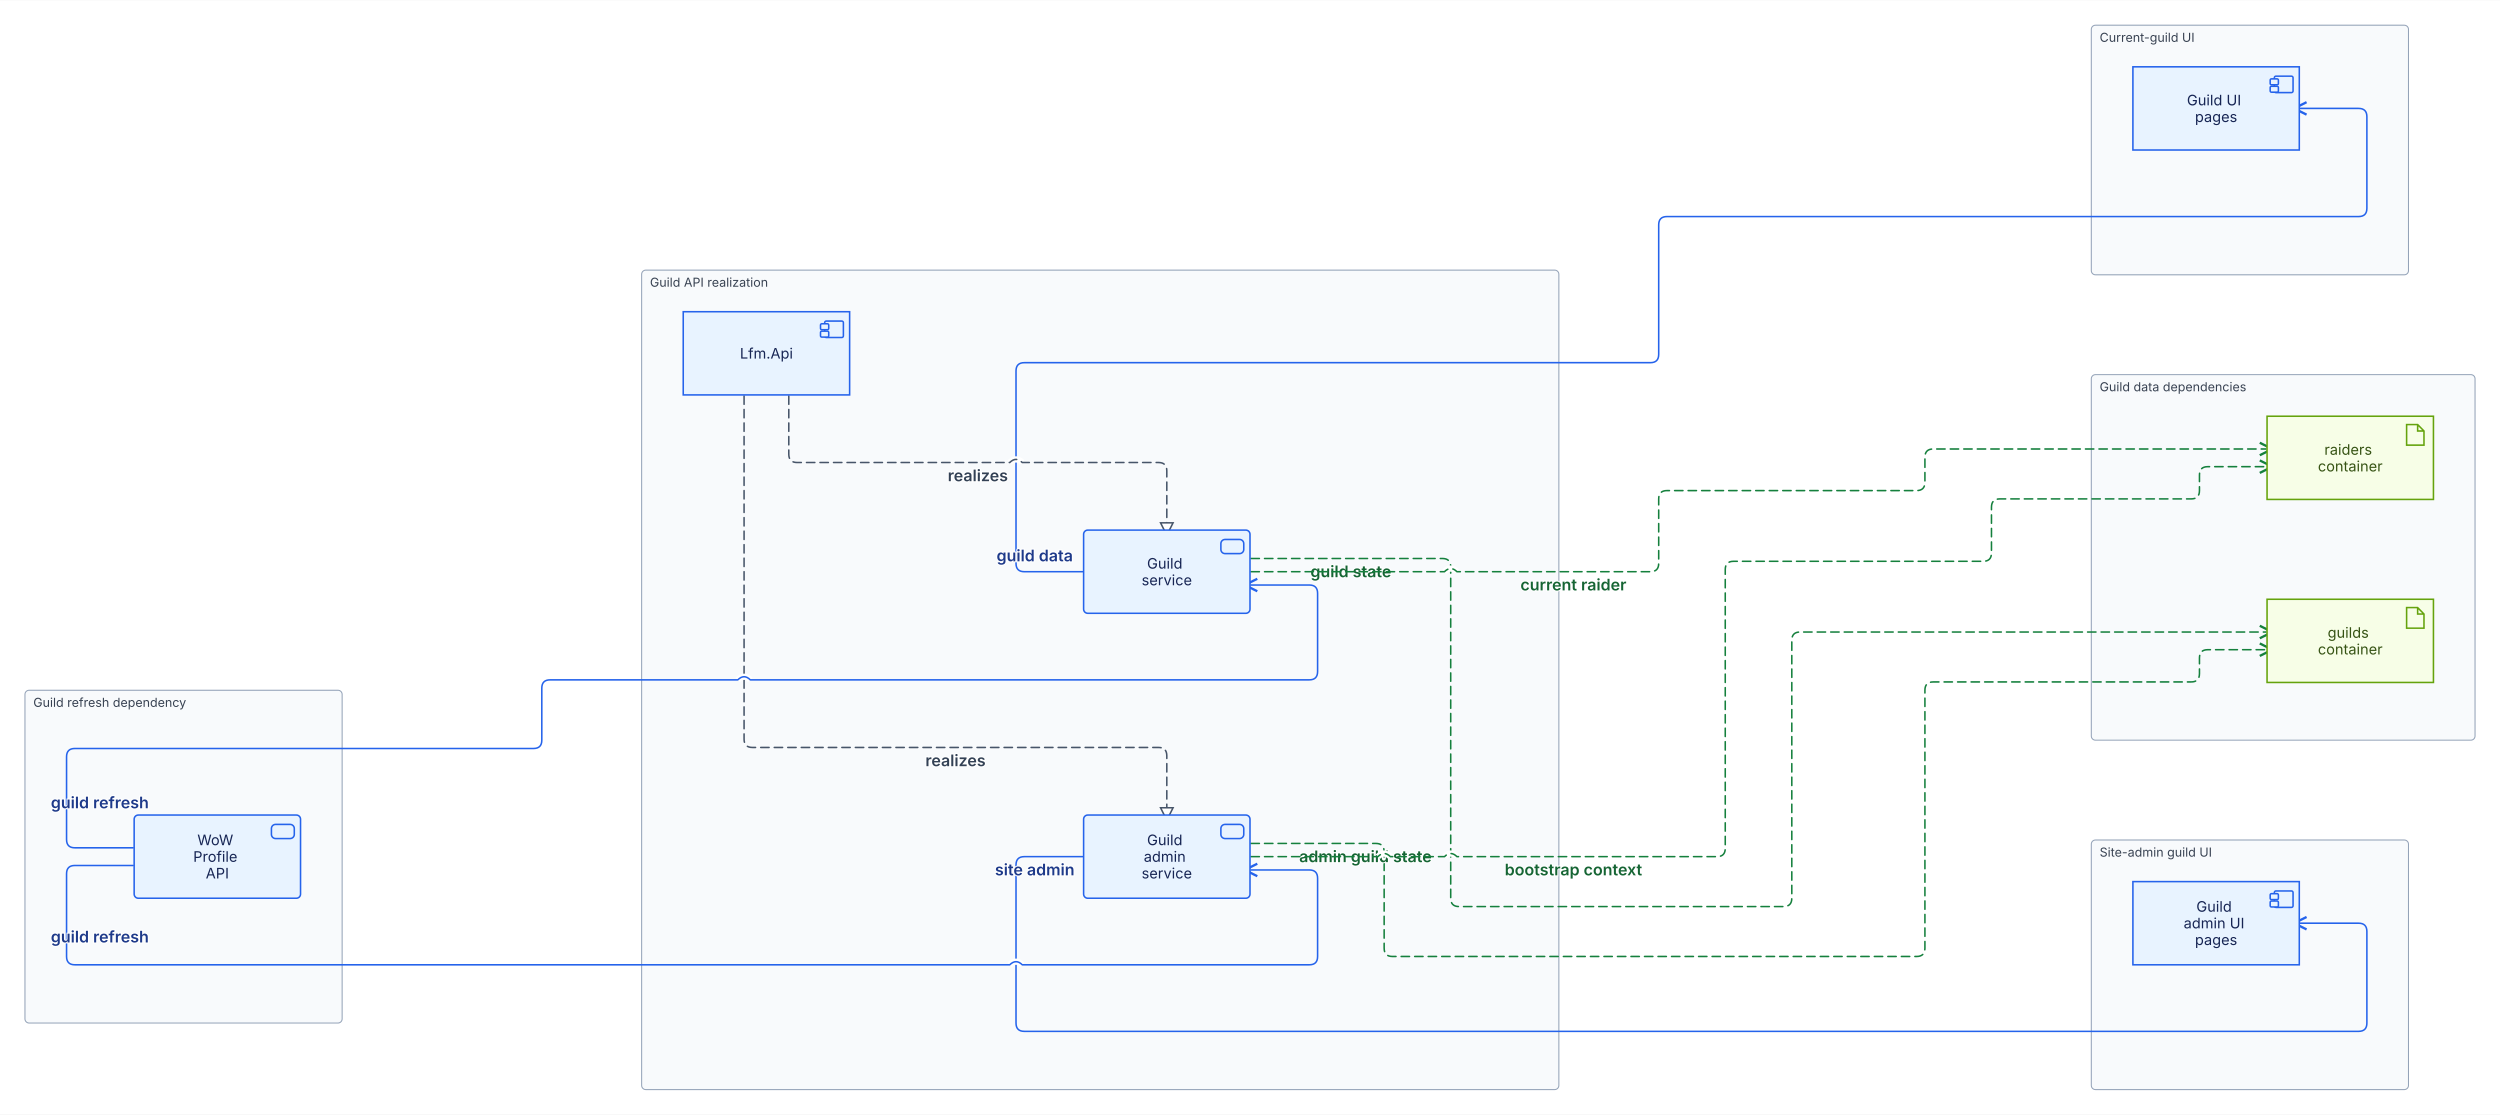
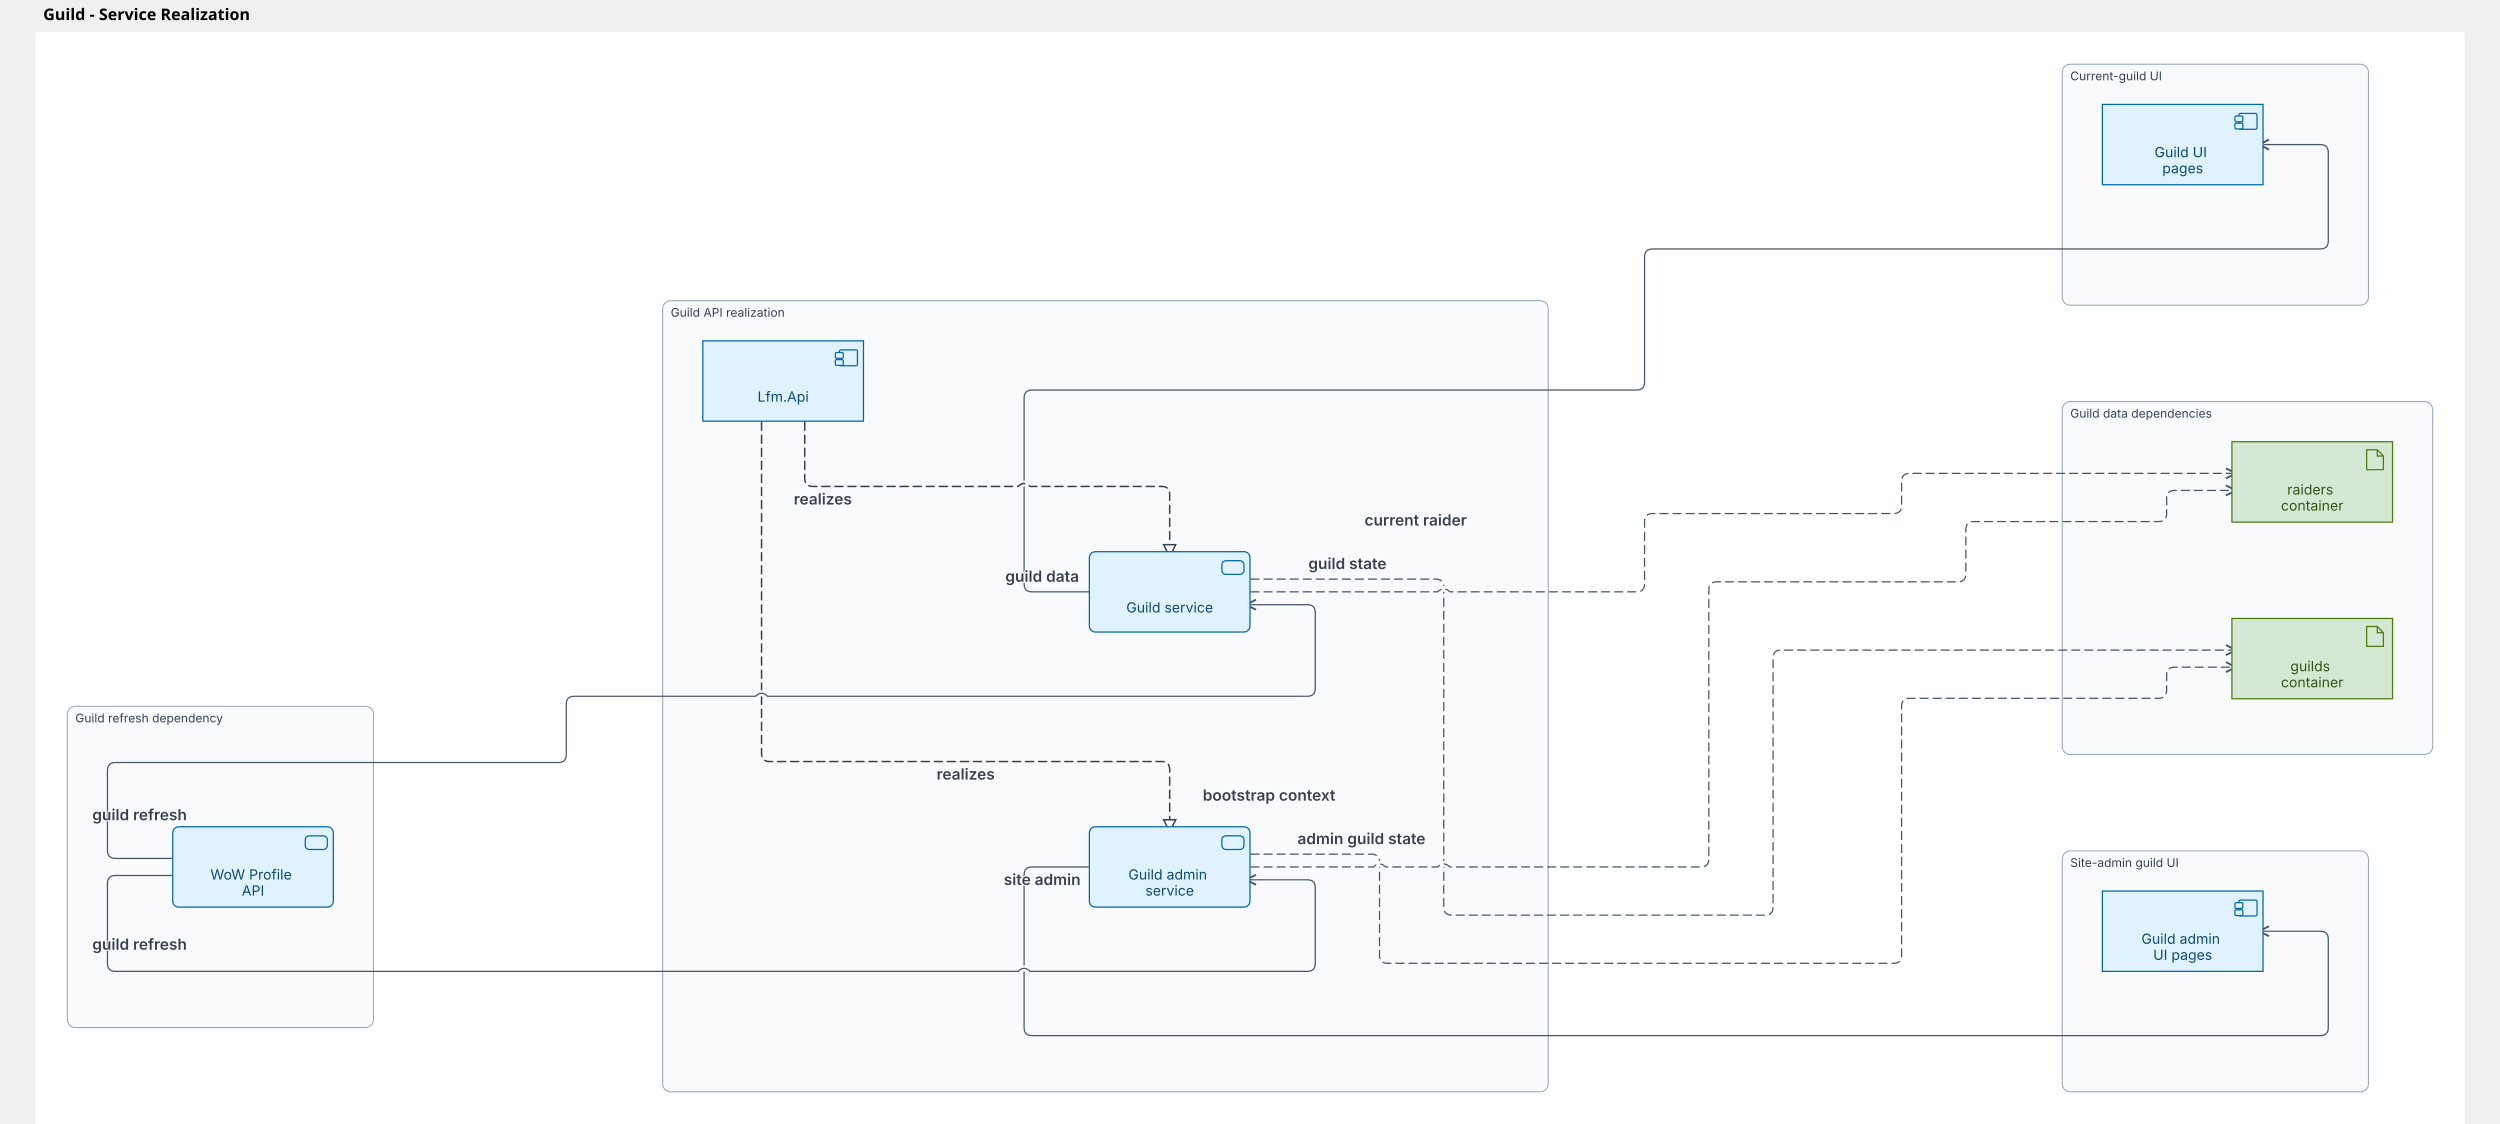
- <svg xmlns="http://www.w3.org/2000/svg" width="2404" height="1072" viewBox="-12.0 -12.0 2404.0 1071.5">
-   <rect x="-12.0" y="-12.0" width="2404.0" height="1071.5" fill="#ffffff" />
-   <style>g.dediren-edge-highlighted &gt; path{stroke:#1f6feb;stroke-width:3;}</style>
-   <g font-family="Inter, Arial, sans-serif" font-size="14">
+ <svg xmlns="http://www.w3.org/2000/svg" role="img" width="2420" height="1088" viewBox="-20 -52 2420 1119.5" data-arch-a11y="root" data-arch-a11y-viewbox="-20.0 -20.0 2420.0 1087.5">
+   <text data-arch-a11y="visible-title" x="-12" y="-32" font-family="sans-serif" font-size="16" font-weight="bold">Guild - Service Realization</text>
+   <rect x="-20.0" y="-20.0" width="2420.0" height="1087.5" fill="#ffffff" />
+   <g font-family="Inter, &quot;Liberation Sans&quot;, &quot;Noto Sans&quot;, Arial, &quot;Helvetica Neue&quot;, &quot;Segoe UI&quot;, sans-serif" font-size="14">
    <g data-dediren-group-id="guild-current-ui">
-       <rect x="1999.0" y="12.0" width="305.0" height="240.0" rx="4" fill="#f8fafc" stroke="#94a3b8" stroke-width="1" />
-       <text x="2007.0" y="28.0" fill="#374151" font-size="12">Current-guild UI</text>
+       <rect x="1999.0" y="12.0" width="305.0" height="240.0" rx="8" fill="#f8fafc" stroke="#94a3b8" stroke-width="1" />
+       <text x="2007.0" y="28.0" fill="#334155" font-size="12">Current-guild UI</text>
    </g>
    <g data-dediren-group-id="guild-admin-ui">
-       <rect x="1999.0" y="795.5" width="305.0" height="240.0" rx="4" fill="#f8fafc" stroke="#94a3b8" stroke-width="1" />
-       <text x="2007.0" y="811.5" fill="#374151" font-size="12">Site-admin guild UI</text>
+       <rect x="1999.0" y="795.5" width="305.0" height="240.0" rx="8" fill="#f8fafc" stroke="#94a3b8" stroke-width="1" />
+       <text x="2007.0" y="811.5" fill="#334155" font-size="12">Site-admin guild UI</text>
    </g>
    <g data-dediren-group-id="guild-api-realization">
-       <rect x="605.0" y="247.5" width="882.0" height="788.0" rx="4" fill="#f8fafc" stroke="#94a3b8" stroke-width="1" />
-       <text x="613.0" y="263.5" fill="#374151" font-size="12">Guild API realization</text>
+       <rect x="605.0" y="247.5" width="882.0" height="788.0" rx="8" fill="#f8fafc" stroke="#94a3b8" stroke-width="1" />
+       <text x="613.0" y="263.5" fill="#334155" font-size="12">Guild API realization</text>
    </g>
    <g data-dediren-group-id="guild-data">
-       <rect x="1999.0" y="348.0" width="369.0" height="351.5" rx="4" fill="#f8fafc" stroke="#94a3b8" stroke-width="1" />
-       <text x="2007.0" y="364.0" fill="#374151" font-size="12">Guild data dependencies</text>
+       <rect x="1999.0" y="348.0" width="369.0" height="351.5" rx="8" fill="#f8fafc" stroke="#94a3b8" stroke-width="1" />
+       <text x="2007.0" y="364.0" fill="#334155" font-size="12">Guild data dependencies</text>
    </g>
    <g data-dediren-group-id="guild-external">
-       <rect x="12.0" y="651.5" width="305.0" height="320.0" rx="4" fill="#f8fafc" stroke="#94a3b8" stroke-width="1" />
-       <text x="20.0" y="667.5" fill="#374151" font-size="12">Guild refresh dependency</text>
-     </g>
-     <g data-dediren-edge-id="guild-service-serves-guild-ui" data-dediren-edge-source="guild-service" data-dediren-edge-target="guild-ui-entry">
+       <rect x="12.0" y="651.5" width="305.0" height="320.0" rx="8" fill="#f8fafc" stroke="#94a3b8" stroke-width="1" />
+       <text x="20.0" y="667.5" fill="#334155" font-size="12">Guild refresh dependency</text>
+     </g>
+     <g data-dediren-edge-id="guild-service-serves-guild-ui">
      <marker id="marker-end-guild-service-serves-guild-ui" data-dediren-edge-marker-end="open_arrow" markerWidth="10" markerHeight="10" refX="5" refY="5" orient="auto">
-         <path d="M 1 1 L 9 5 L 1 9" fill="none" stroke="#2563eb" stroke-width="1.5" />
-       </marker>
-       <path d="M 1029.0 537.5 L 973.0 537.5 Q 965.0 537.5 965.0 529.5 L 965.0 344.5 Q 965.0 336.5 973.0 336.5 L 1110.0 336.5 L 1519.0 336.5 L 1575.0 336.5 Q 1583.0 336.5 1583.0 328.5 L 1583.0 204.0 Q 1583.0 196.0 1591.0 196.0 L 1967.0 196.0 L 2119.5 196.0 L 2256.0 196.0 Q 2264.0 196.0 2264.0 188.0 L 2264.0 100.0 Q 2264.0 92.0 2256.0 92.0 L 2200.0 92.0" fill="none" stroke="#2563eb" stroke-width="1.5" stroke-linecap="round" stroke-linejoin="round" marker-end="url(#marker-end-guild-service-serves-guild-ui)" />
+         <path d="M 1 1 L 9 5 L 1 9" fill="none" stroke="#475569" stroke-width="1.5" />
+       </marker>
+       <path d="M 1029.0 537.5 L 973.0 537.5 Q 965.0 537.5 965.0 529.5 L 965.0 344.5 Q 965.0 336.5 973.0 336.5 L 1110.0 336.5 L 1519.0 336.5 L 1575.0 336.5 Q 1583.0 336.5 1583.0 328.5 L 1583.0 204.0 Q 1583.0 196.0 1591.0 196.0 L 1967.0 196.0 L 2119.5 196.0 L 2256.0 196.0 Q 2264.0 196.0 2264.0 188.0 L 2264.0 100.0 Q 2264.0 92.0 2256.0 92.0 L 2200.0 92.0" fill="none" stroke="#475569" stroke-width="1.25" stroke-linecap="round" stroke-linejoin="round" marker-end="url(#marker-end-guild-service-serves-guild-ui)" />
      <text x="983.0" y="527.5" text-anchor="middle" fill="none" font-size="15.4" font-weight="600" stroke="#ffffff" stroke-width="2">guild data</text>
-       <text x="983.0" y="527.5" text-anchor="middle" fill="#1e3a8a" font-size="15.4" font-weight="600">guild data</text>
-     </g>
-     <g data-dediren-edge-id="guild-admin-service-serves-guild-admin-ui" data-dediren-edge-source="guild-admin-service" data-dediren-edge-target="guild-admin-ui-entry">
+       <text x="983.0" y="527.5" text-anchor="middle" fill="#374151" font-size="15.4" font-weight="600">guild data</text>
+     </g>
+     <g data-dediren-edge-id="guild-admin-service-serves-guild-admin-ui">
      <marker id="marker-end-guild-admin-service-serves-guild-admin-ui" data-dediren-edge-marker-end="open_arrow" markerWidth="10" markerHeight="10" refX="5" refY="5" orient="auto">
-         <path d="M 1 1 L 9 5 L 1 9" fill="none" stroke="#2563eb" stroke-width="1.5" />
-       </marker>
-       <path d="M 1029.0 811.5 L 973.0 811.5 Q 965.0 811.5 965.0 819.5 L 965.0 971.5 Q 965.0 979.5 973.0 979.5 L 1110.0 979.5 L 1519.0 979.5 L 1967.0 979.5 L 2119.5 979.5 L 2256.0 979.5 Q 2264.0 979.5 2264.0 971.5 L 2264.0 883.5 Q 2264.0 875.5 2256.0 875.5 L 2200.0 875.5" fill="none" stroke="#2563eb" stroke-width="1.5" stroke-linecap="round" stroke-linejoin="round" marker-end="url(#marker-end-guild-admin-service-serves-guild-admin-ui)" />
+         <path d="M 1 1 L 9 5 L 1 9" fill="none" stroke="#475569" stroke-width="1.5" />
+       </marker>
+       <path d="M 1029.0 811.5 L 973.0 811.5 Q 965.0 811.5 965.0 819.5 L 965.0 971.5 Q 965.0 979.5 973.0 979.5 L 1110.0 979.5 L 1519.0 979.5 L 1967.0 979.5 L 2119.5 979.5 L 2256.0 979.5 Q 2264.0 979.5 2264.0 971.5 L 2264.0 883.5 Q 2264.0 875.5 2256.0 875.5 L 2200.0 875.5" fill="none" stroke="#475569" stroke-width="1.25" stroke-linecap="round" stroke-linejoin="round" marker-end="url(#marker-end-guild-admin-service-serves-guild-admin-ui)" />
      <text x="983.0" y="829.5" text-anchor="middle" fill="none" font-size="15.4" font-weight="600" stroke="#ffffff" stroke-width="2">site admin</text>
-       <text x="983.0" y="829.5" text-anchor="middle" fill="#1e3a8a" font-size="15.4" font-weight="600">site admin</text>
-     </g>
-     <g data-dediren-edge-id="api-realizes-guild-service" data-dediren-edge-source="lfm-api" data-dediren-edge-target="guild-service">
+       <text x="983.0" y="829.5" text-anchor="middle" fill="#374151" font-size="15.4" font-weight="600">site admin</text>
+     </g>
+     <g data-dediren-edge-id="api-realizes-guild-service">
      <marker id="marker-end-api-realizes-guild-service" data-dediren-edge-marker-end="hollow_triangle" markerWidth="10" markerHeight="10" refX="5" refY="5" orient="auto">
-         <path d="M 1 1 L 9 5 L 1 9 Z" fill="#ffffff" stroke="#475569" stroke-width="1" />
+         <path d="M 1 1 L 9 5 L 1 9 Z" fill="#ffffff" stroke="#374151" stroke-width="1" />
      </marker>
      <g data-dediren-line-jump-masks="api-realizes-guild-service">
-         <path d="M 959.0 432.5 Q 965.0 426.5 971.0 432.5" fill="none" stroke="#ffffff" stroke-width="6" />
-       </g>
-       <path d="M 746.5 368.5 L 746.5 424.5 Q 746.5 432.5 754.5 432.5 L 959.0 432.5 Q 965.0 426.5 971.0 432.5 L 1102.0 432.5 Q 1110.0 432.5 1110.0 440.5 L 1110.0 496.5" fill="none" stroke="#475569" stroke-width="1.5" stroke-linecap="round" stroke-linejoin="round" stroke-dasharray="8 5" marker-end="url(#marker-end-api-realizes-guild-service)" />
-       <text x="928.3" y="450.5" text-anchor="middle" fill="none" font-size="15.4" font-weight="600" stroke="#ffffff" stroke-width="2">realizes</text>
-       <text x="928.3" y="450.5" text-anchor="middle" fill="#334155" font-size="15.4" font-weight="600">realizes</text>
-     </g>
-     <g data-dediren-edge-id="api-realizes-guild-admin-service" data-dediren-edge-source="lfm-api" data-dediren-edge-target="guild-admin-service">
+         <path d="M 959.0 432.5 Q 965.0 426.5 971.0 432.5" fill="none" stroke="#f8fafc" stroke-width="6" />
+       </g>
+       <path d="M 746.5 368.5 L 746.5 424.5 Q 746.5 432.5 754.5 432.5 L 959.0 432.5 Q 965.0 426.5 971.0 432.5 L 1102.0 432.5 Q 1110.0 432.5 1110.0 440.5 L 1110.0 496.5" fill="none" stroke="#374151" stroke-width="1.5" stroke-linecap="round" stroke-linejoin="round" stroke-dasharray="8 5" marker-end="url(#marker-end-api-realizes-guild-service)" />
+       <text x="764.5" y="450.5" text-anchor="middle" fill="none" font-size="15.4" font-weight="600" stroke="#ffffff" stroke-width="2">realizes</text>
+       <text x="764.5" y="450.5" text-anchor="middle" fill="#374151" font-size="15.4" font-weight="600">realizes</text>
+     </g>
+     <g data-dediren-edge-id="api-realizes-guild-admin-service">
      <marker id="marker-end-api-realizes-guild-admin-service" data-dediren-edge-marker-end="hollow_triangle" markerWidth="10" markerHeight="10" refX="5" refY="5" orient="auto">
-         <path d="M 1 1 L 9 5 L 1 9 Z" fill="#ffffff" stroke="#475569" stroke-width="1" />
-       </marker>
-       <path d="M 703.5 368.5 L 703.5 698.5 Q 703.5 706.5 711.5 706.5 L 1102.0 706.5 Q 1110.0 706.5 1110.0 714.5 L 1110.0 770.5" fill="none" stroke="#475569" stroke-width="1.5" stroke-linecap="round" stroke-linejoin="round" stroke-dasharray="8 5" marker-end="url(#marker-end-api-realizes-guild-admin-service)" />
+         <path d="M 1 1 L 9 5 L 1 9 Z" fill="#ffffff" stroke="#374151" stroke-width="1" />
+       </marker>
+       <path d="M 703.5 368.5 L 703.5 698.5 Q 703.5 706.5 711.5 706.5 L 1102.0 706.5 Q 1110.0 706.5 1110.0 714.5 L 1110.0 770.5" fill="none" stroke="#374151" stroke-width="1.5" stroke-linecap="round" stroke-linejoin="round" stroke-dasharray="8 5" marker-end="url(#marker-end-api-realizes-guild-admin-service)" />
      <text x="906.8" y="724.5" text-anchor="middle" fill="none" font-size="15.4" font-weight="600" stroke="#ffffff" stroke-width="2">realizes</text>
-       <text x="906.8" y="724.5" text-anchor="middle" fill="#334155" font-size="15.4" font-weight="600">realizes</text>
-     </g>
-     <g data-dediren-edge-id="guild-service-accesses-guilds" data-dediren-edge-source="guild-service" data-dediren-edge-target="cosmos-guilds">
+       <text x="906.8" y="724.5" text-anchor="middle" fill="#374151" font-size="15.4" font-weight="600">realizes</text>
+     </g>
+     <g data-dediren-edge-id="guild-service-accesses-guilds">
      <marker id="marker-end-guild-service-accesses-guilds" data-dediren-edge-marker-end="open_arrow" markerWidth="10" markerHeight="10" refX="5" refY="5" orient="auto">
-         <path d="M 1 1 L 9 5 L 1 9" fill="none" stroke="#15803d" stroke-width="1.5" />
-       </marker>
-       <path d="M 1191.0 524.8 L 1375.0 524.8 Q 1383.0 524.8 1383.0 532.8 L 1383.0 851.5 Q 1383.0 859.5 1391.0 859.5 L 1519.0 859.5 L 1703.0 859.5 Q 1711.0 859.5 1711.0 851.5 L 1711.0 603.5 Q 1711.0 595.5 1719.0 595.5 L 1967.0 595.5 L 2167.0 595.5" fill="none" stroke="#15803d" stroke-width="1.5" stroke-linecap="round" stroke-linejoin="round" stroke-dasharray="8 5" marker-end="url(#marker-end-guild-service-accesses-guilds)" />
-       <text x="1287.0" y="542.8" text-anchor="middle" fill="none" font-size="15.4" font-weight="600" stroke="#ffffff" stroke-width="2">guild state</text>
-       <text x="1287.0" y="542.8" text-anchor="middle" fill="#166534" font-size="15.4" font-weight="600">guild state</text>
-     </g>
-     <g data-dediren-edge-id="guild-service-accesses-raiders" data-dediren-edge-source="guild-service" data-dediren-edge-target="cosmos-raiders">
+         <path d="M 1 1 L 9 5 L 1 9" fill="none" stroke="#475569" stroke-width="1.5" />
+       </marker>
+       <path d="M 1191.0 524.8 L 1375.0 524.8 Q 1383.0 524.8 1383.0 532.8 L 1383.0 851.5 Q 1383.0 859.5 1391.0 859.5 L 1519.0 859.5 L 1703.0 859.5 Q 1711.0 859.5 1711.0 851.5 L 1711.0 603.5 Q 1711.0 595.5 1719.0 595.5 L 1967.0 595.5 L 2167.0 595.5" fill="none" stroke="#475569" stroke-width="1.25" stroke-linecap="round" stroke-linejoin="round" stroke-dasharray="8 5" marker-end="url(#marker-end-guild-service-accesses-guilds)" />
+       <text x="1287.0" y="514.8" text-anchor="middle" fill="none" font-size="15.4" font-weight="600" stroke="#ffffff" stroke-width="2">guild state</text>
+       <text x="1287.0" y="514.8" text-anchor="middle" fill="#374151" font-size="15.4" font-weight="600">guild state</text>
+     </g>
+     <g data-dediren-edge-id="guild-service-accesses-raiders">
      <marker id="marker-end-guild-service-accesses-raiders" data-dediren-edge-marker-end="open_arrow" markerWidth="10" markerHeight="10" refX="5" refY="5" orient="auto">
-         <path d="M 1 1 L 9 5 L 1 9" fill="none" stroke="#15803d" stroke-width="1.5" />
+         <path d="M 1 1 L 9 5 L 1 9" fill="none" stroke="#475569" stroke-width="1.5" />
      </marker>
      <g data-dediren-line-jump-masks="guild-service-accesses-raiders">
-         <path d="M 1377.0 537.5 Q 1383.0 531.5 1389.0 537.5" fill="none" stroke="#ffffff" stroke-width="6" />
-       </g>
-       <path d="M 1191.0 537.5 L 1377.0 537.5 Q 1383.0 531.5 1389.0 537.5 L 1519.0 537.5 L 1575.0 537.5 Q 1583.0 537.5 1583.0 529.5 L 1583.0 467.5 Q 1583.0 459.5 1591.0 459.5 L 1831.0 459.5 Q 1839.0 459.5 1839.0 451.5 L 1839.0 427.5 Q 1839.0 419.5 1847.0 419.5 L 1967.0 419.5 L 2167.0 419.5" fill="none" stroke="#15803d" stroke-width="1.5" stroke-linecap="round" stroke-linejoin="round" stroke-dasharray="8 5" marker-end="url(#marker-end-guild-service-accesses-raiders)" />
-       <text x="1501.0" y="555.5" text-anchor="middle" fill="none" font-size="15.4" font-weight="600" stroke="#ffffff" stroke-width="2">current raider</text>
-       <text x="1501.0" y="555.5" text-anchor="middle" fill="#166534" font-size="15.4" font-weight="600">current raider</text>
-     </g>
-     <g data-dediren-edge-id="guild-admin-service-accesses-guilds" data-dediren-edge-source="guild-admin-service" data-dediren-edge-target="cosmos-guilds">
+         <path d="M 1377.0 537.5 Q 1383.0 531.5 1389.0 537.5" fill="none" stroke="#f8fafc" stroke-width="6" />
+       </g>
+       <path d="M 1191.0 537.5 L 1377.0 537.5 Q 1383.0 531.5 1389.0 537.5 L 1519.0 537.5 L 1575.0 537.5 Q 1583.0 537.5 1583.0 529.5 L 1583.0 467.5 Q 1583.0 459.5 1591.0 459.5 L 1831.0 459.5 Q 1839.0 459.5 1839.0 451.5 L 1839.0 427.5 Q 1839.0 419.5 1847.0 419.5 L 1967.0 419.5 L 2167.0 419.5" fill="none" stroke="#475569" stroke-width="1.25" stroke-linecap="round" stroke-linejoin="round" stroke-dasharray="8 5" marker-end="url(#marker-end-guild-service-accesses-raiders)" />
+       <text x="1355.0" y="471.5" text-anchor="middle" fill="none" font-size="15.4" font-weight="600" stroke="#ffffff" stroke-width="2">current raider</text>
+       <text x="1355.0" y="471.5" text-anchor="middle" fill="#374151" font-size="15.4" font-weight="600">current raider</text>
+     </g>
+     <g data-dediren-edge-id="guild-admin-service-accesses-guilds">
      <marker id="marker-end-guild-admin-service-accesses-guilds" data-dediren-edge-marker-end="open_arrow" markerWidth="10" markerHeight="10" refX="5" refY="5" orient="auto">
-         <path d="M 1 1 L 9 5 L 1 9" fill="none" stroke="#15803d" stroke-width="1.5" />
-       </marker>
-       <path d="M 1191.0 798.8 L 1311.0 798.8 Q 1319.0 798.8 1319.0 806.8 L 1319.0 899.5 Q 1319.0 907.5 1327.0 907.5 L 1519.0 907.5 L 1831.0 907.5 Q 1839.0 907.5 1839.0 899.5 L 1839.0 651.5 Q 1839.0 643.5 1847.0 643.5 L 1967.0 643.5 L 2095.0 643.5 Q 2103.0 643.5 2103.0 635.5 L 2103.0 620.5 Q 2103.0 612.5 2111.0 612.5 L 2167.0 612.5" fill="none" stroke="#15803d" stroke-width="1.5" stroke-linecap="round" stroke-linejoin="round" stroke-dasharray="8 5" marker-end="url(#marker-end-guild-admin-service-accesses-guilds)" />
-       <text x="1301.0" y="816.8" text-anchor="middle" fill="none" font-size="15.4" font-weight="600" stroke="#ffffff" stroke-width="2">admin guild state</text>
-       <text x="1301.0" y="816.8" text-anchor="middle" fill="#166534" font-size="15.4" font-weight="600">admin guild state</text>
-     </g>
-     <g data-dediren-edge-id="guild-admin-service-accesses-raiders" data-dediren-edge-source="guild-admin-service" data-dediren-edge-target="cosmos-raiders">
+         <path d="M 1 1 L 9 5 L 1 9" fill="none" stroke="#475569" stroke-width="1.5" />
+       </marker>
+       <path d="M 1191.0 798.8 L 1311.0 798.8 Q 1319.0 798.8 1319.0 806.8 L 1319.0 899.5 Q 1319.0 907.5 1327.0 907.5 L 1519.0 907.5 L 1831.0 907.5 Q 1839.0 907.5 1839.0 899.5 L 1839.0 651.5 Q 1839.0 643.5 1847.0 643.5 L 1967.0 643.5 L 2095.0 643.5 Q 2103.0 643.5 2103.0 635.5 L 2103.0 620.5 Q 2103.0 612.5 2111.0 612.5 L 2167.0 612.5" fill="none" stroke="#475569" stroke-width="1.25" stroke-linecap="round" stroke-linejoin="round" stroke-dasharray="8 5" marker-end="url(#marker-end-guild-admin-service-accesses-guilds)" />
+       <text x="1301.0" y="788.8" text-anchor="middle" fill="none" font-size="15.4" font-weight="600" stroke="#ffffff" stroke-width="2">admin guild state</text>
+       <text x="1301.0" y="788.8" text-anchor="middle" fill="#374151" font-size="15.4" font-weight="600">admin guild state</text>
+     </g>
+     <g data-dediren-edge-id="guild-admin-service-accesses-raiders">
      <marker id="marker-end-guild-admin-service-accesses-raiders" data-dediren-edge-marker-end="open_arrow" markerWidth="10" markerHeight="10" refX="5" refY="5" orient="auto">
-         <path d="M 1 1 L 9 5 L 1 9" fill="none" stroke="#15803d" stroke-width="1.5" />
+         <path d="M 1 1 L 9 5 L 1 9" fill="none" stroke="#475569" stroke-width="1.5" />
      </marker>
      <g data-dediren-line-jump-masks="guild-admin-service-accesses-raiders">
-         <path d="M 1377.0 811.5 Q 1383.0 805.5 1389.0 811.5" fill="none" stroke="#ffffff" stroke-width="6" />
-         <path d="M 1313.0 811.5 Q 1319.0 805.5 1325.0 811.5" fill="none" stroke="#ffffff" stroke-width="6" />
-       </g>
-       <path d="M 1191.0 811.5 L 1313.0 811.5 Q 1319.0 805.5 1325.0 811.5 L 1377.0 811.5 Q 1383.0 805.5 1389.0 811.5 L 1519.0 811.5 L 1639.0 811.5 Q 1647.0 811.5 1647.0 803.5 L 1647.0 535.5 Q 1647.0 527.5 1655.0 527.5 L 1895.0 527.5 Q 1903.0 527.5 1903.0 519.5 L 1903.0 475.5 Q 1903.0 467.5 1911.0 467.5 L 1967.0 467.5 L 2095.0 467.5 Q 2103.0 467.5 2103.0 459.5 L 2103.0 444.5 Q 2103.0 436.5 2111.0 436.5 L 2167.0 436.5" fill="none" stroke="#15803d" stroke-width="1.5" stroke-linecap="round" stroke-linejoin="round" stroke-dasharray="8 5" marker-end="url(#marker-end-guild-admin-service-accesses-raiders)" />
-       <text x="1501.0" y="829.5" text-anchor="middle" fill="none" font-size="15.4" font-weight="600" stroke="#ffffff" stroke-width="2">bootstrap context</text>
-       <text x="1501.0" y="829.5" text-anchor="middle" fill="#166534" font-size="15.4" font-weight="600">bootstrap context</text>
-     </g>
-     <g data-dediren-edge-id="profile-api-serves-guild-service" data-dediren-edge-source="blizzard-profile-api" data-dediren-edge-target="guild-service">
+         <path d="M 1377.0 811.5 Q 1383.0 805.5 1389.0 811.5" fill="none" stroke="#f8fafc" stroke-width="6" />
+         <path d="M 1313.0 811.5 Q 1319.0 805.5 1325.0 811.5" fill="none" stroke="#f8fafc" stroke-width="6" />
+       </g>
+       <path d="M 1191.0 811.5 L 1313.0 811.5 Q 1319.0 805.5 1325.0 811.5 L 1377.0 811.5 Q 1383.0 805.5 1389.0 811.5 L 1519.0 811.5 L 1639.0 811.5 Q 1647.0 811.5 1647.0 803.5 L 1647.0 535.5 Q 1647.0 527.5 1655.0 527.5 L 1895.0 527.5 Q 1903.0 527.5 1903.0 519.5 L 1903.0 475.5 Q 1903.0 467.5 1911.0 467.5 L 1967.0 467.5 L 2095.0 467.5 Q 2103.0 467.5 2103.0 459.5 L 2103.0 444.5 Q 2103.0 436.5 2111.0 436.5 L 2167.0 436.5" fill="none" stroke="#475569" stroke-width="1.25" stroke-linecap="round" stroke-linejoin="round" stroke-dasharray="8 5" marker-end="url(#marker-end-guild-admin-service-accesses-raiders)" />
+       <text x="1209.0" y="745.5" text-anchor="middle" fill="none" font-size="15.4" font-weight="600" stroke="#ffffff" stroke-width="2">bootstrap context</text>
+       <text x="1209.0" y="745.5" text-anchor="middle" fill="#374151" font-size="15.4" font-weight="600">bootstrap context</text>
+     </g>
+     <g data-dediren-edge-id="profile-api-serves-guild-service">
      <marker id="marker-end-profile-api-serves-guild-service" data-dediren-edge-marker-end="open_arrow" markerWidth="10" markerHeight="10" refX="5" refY="5" orient="auto">
-         <path d="M 1 1 L 9 5 L 1 9" fill="none" stroke="#2563eb" stroke-width="1.5" />
+         <path d="M 1 1 L 9 5 L 1 9" fill="none" stroke="#475569" stroke-width="1.5" />
      </marker>
      <g data-dediren-line-jump-masks="profile-api-serves-guild-service">
-         <path d="M 697.5 641.5 Q 703.5 635.5 709.5 641.5" fill="none" stroke="#ffffff" stroke-width="6" />
-       </g>
-       <path d="M 116.0 803.0 L 60.0 803.0 Q 52.0 803.0 52.0 795.0 L 52.0 715.5 Q 52.0 707.5 60.0 707.5 L 196.5 707.5 L 349.0 707.5 L 501.0 707.5 Q 509.0 707.5 509.0 699.5 L 509.0 649.5 Q 509.0 641.5 517.0 641.5 L 573.0 641.5 L 697.5 641.5 Q 703.5 635.5 709.5 641.5 L 725.0 641.5 L 901.0 641.5 L 1110.0 641.5 L 1247.0 641.5 Q 1255.0 641.5 1255.0 633.5 L 1255.0 558.3 Q 1255.0 550.3 1247.0 550.3 L 1191.0 550.3" fill="none" stroke="#2563eb" stroke-width="1.5" stroke-linecap="round" stroke-linejoin="round" marker-end="url(#marker-end-profile-api-serves-guild-service)" />
+         <path d="M 697.5 641.5 Q 703.5 635.5 709.5 641.5" fill="none" stroke="#f8fafc" stroke-width="6" />
+       </g>
+       <path d="M 116.0 803.0 L 60.0 803.0 Q 52.0 803.0 52.0 795.0 L 52.0 715.5 Q 52.0 707.5 60.0 707.5 L 196.5 707.5 L 349.0 707.5 L 501.0 707.5 Q 509.0 707.5 509.0 699.5 L 509.0 649.5 Q 509.0 641.5 517.0 641.5 L 573.0 641.5 L 697.5 641.5 Q 703.5 635.5 709.5 641.5 L 725.0 641.5 L 901.0 641.5 L 1110.0 641.5 L 1247.0 641.5 Q 1255.0 641.5 1255.0 633.5 L 1255.0 558.3 Q 1255.0 550.3 1247.0 550.3 L 1191.0 550.3" fill="none" stroke="#475569" stroke-width="1.25" stroke-linecap="round" stroke-linejoin="round" marker-end="url(#marker-end-profile-api-serves-guild-service)" />
      <text x="84.0" y="765.0" text-anchor="middle" fill="none" font-size="15.4" font-weight="600" stroke="#ffffff" stroke-width="2">guild refresh</text>
-       <text x="84.0" y="765.0" text-anchor="middle" fill="#1e3a8a" font-size="15.4" font-weight="600">guild refresh</text>
-     </g>
-     <g data-dediren-edge-id="profile-api-serves-guild-admin-service" data-dediren-edge-source="blizzard-profile-api" data-dediren-edge-target="guild-admin-service">
+       <text x="84.0" y="765.0" text-anchor="middle" fill="#374151" font-size="15.4" font-weight="600">guild refresh</text>
+     </g>
+     <g data-dediren-edge-id="profile-api-serves-guild-admin-service">
      <marker id="marker-end-profile-api-serves-guild-admin-service" data-dediren-edge-marker-end="open_arrow" markerWidth="10" markerHeight="10" refX="5" refY="5" orient="auto">
-         <path d="M 1 1 L 9 5 L 1 9" fill="none" stroke="#2563eb" stroke-width="1.5" />
+         <path d="M 1 1 L 9 5 L 1 9" fill="none" stroke="#475569" stroke-width="1.5" />
      </marker>
      <g data-dediren-line-jump-masks="profile-api-serves-guild-admin-service">
-         <path d="M 959.0 915.5 Q 965.0 909.5 971.0 915.5" fill="none" stroke="#ffffff" stroke-width="6" />
-       </g>
-       <path d="M 116.0 820.0 L 60.0 820.0 Q 52.0 820.0 52.0 828.0 L 52.0 907.5 Q 52.0 915.5 60.0 915.5 L 196.5 915.5 L 349.0 915.5 L 573.0 915.5 L 725.0 915.5 L 901.0 915.5 L 959.0 915.5 Q 965.0 909.5 971.0 915.5 L 1110.0 915.5 L 1247.0 915.5 Q 1255.0 915.5 1255.0 907.5 L 1255.0 832.3 Q 1255.0 824.3 1247.0 824.3 L 1191.0 824.3" fill="none" stroke="#2563eb" stroke-width="1.5" stroke-linecap="round" stroke-linejoin="round" marker-end="url(#marker-end-profile-api-serves-guild-admin-service)" />
+         <path d="M 959.0 915.5 Q 965.0 909.5 971.0 915.5" fill="none" stroke="#f8fafc" stroke-width="6" />
+       </g>
+       <path d="M 116.0 820.0 L 60.0 820.0 Q 52.0 820.0 52.0 828.0 L 52.0 907.5 Q 52.0 915.5 60.0 915.5 L 196.5 915.5 L 349.0 915.5 L 573.0 915.5 L 725.0 915.5 L 901.0 915.5 L 959.0 915.5 Q 965.0 909.5 971.0 915.5 L 1110.0 915.5 L 1247.0 915.5 Q 1255.0 915.5 1255.0 907.5 L 1255.0 832.3 Q 1255.0 824.3 1247.0 824.3 L 1191.0 824.3" fill="none" stroke="#475569" stroke-width="1.25" stroke-linecap="round" stroke-linejoin="round" marker-end="url(#marker-end-profile-api-serves-guild-admin-service)" />
      <text x="84.0" y="894.0" text-anchor="middle" fill="none" font-size="15.4" font-weight="600" stroke="#ffffff" stroke-width="2">guild refresh</text>
-       <text x="84.0" y="894.0" text-anchor="middle" fill="#1e3a8a" font-size="15.4" font-weight="600">guild refresh</text>
+       <text x="84.0" y="894.0" text-anchor="middle" fill="#374151" font-size="15.4" font-weight="600">guild refresh</text>
    </g>
    <g data-dediren-node-id="guild-ui-entry">
-       <rect data-dediren-node-shape="archimate_rectangle" x="2039.0" y="52.0" width="160.0" height="80.0" rx="0" fill="#e8f3ff" stroke="#2563eb" stroke-width="1.5" />
+       <rect data-dediren-node-shape="archimate_rectangle" x="2039.0" y="52.0" width="160.0" height="80.0" rx="0" fill="#e0f2fe" stroke="#0369a1" stroke-width="1.25" />
      <g data-dediren-node-decorator="archimate_application_component" data-dediren-icon-kind="component" data-dediren-icon-size="22">
-         <rect x="2175.0" y="61.0" width="18.0" height="15.8" rx="1.5" fill="#e8f3ff" stroke="#2563eb" stroke-width="1.5" />
-         <rect x="2171.0" y="63.6" width="7.9" height="5.7" rx="1.2" fill="#e8f3ff" stroke="#2563eb" stroke-width="1.5" />
-         <rect x="2171.0" y="70.7" width="7.9" height="5.7" rx="1.2" fill="#e8f3ff" stroke="#2563eb" stroke-width="1.5" />
-       </g>
-       <text x="2119.0" y="84.0" text-anchor="middle" dominant-baseline="middle" fill="#172554" font-size="14.0">
-         <tspan x="2119.0" dy="0">Guild UI</tspan>
-         <tspan x="2119.0" dy="16.0">pages</tspan>
+         <rect x="2175.0" y="61.0" width="18.0" height="15.8" rx="1.5" fill="#e0f2fe" stroke="#0369a1" stroke-width="1.25" />
+         <rect x="2171.0" y="63.6" width="7.9" height="5.7" rx="1.2" fill="#e0f2fe" stroke="#0369a1" stroke-width="1.25" />
+         <rect x="2171.0" y="70.7" width="7.9" height="5.7" rx="1.2" fill="#e0f2fe" stroke="#0369a1" stroke-width="1.25" />
+       </g>
+       <text x="2119.0" y="99.5" text-anchor="middle" dominant-baseline="middle" fill="#0c4a6e" font-size="14.0">
+         <tspan x="2119.0" dy="0" textLength="50.5" lengthAdjust="spacing">Guild UI</tspan>
+         <tspan x="2119.0" dy="16.0" textLength="38.1" lengthAdjust="spacing">pages</tspan>
      </text>
    </g>
    <g data-dediren-node-id="guild-admin-ui-entry">
-       <rect data-dediren-node-shape="archimate_rectangle" x="2039.0" y="835.5" width="160.0" height="80.0" rx="0" fill="#e8f3ff" stroke="#2563eb" stroke-width="1.5" />
+       <rect data-dediren-node-shape="archimate_rectangle" x="2039.0" y="835.5" width="160.0" height="80.0" rx="0" fill="#e0f2fe" stroke="#0369a1" stroke-width="1.25" />
      <g data-dediren-node-decorator="archimate_application_component" data-dediren-icon-kind="component" data-dediren-icon-size="22">
-         <rect x="2175.0" y="844.5" width="18.0" height="15.8" rx="1.5" fill="#e8f3ff" stroke="#2563eb" stroke-width="1.5" />
-         <rect x="2171.0" y="847.1" width="7.9" height="5.7" rx="1.2" fill="#e8f3ff" stroke="#2563eb" stroke-width="1.5" />
-         <rect x="2171.0" y="854.2" width="7.9" height="5.7" rx="1.2" fill="#e8f3ff" stroke="#2563eb" stroke-width="1.5" />
-       </g>
-       <text x="2119.0" y="859.4" text-anchor="middle" dominant-baseline="middle" fill="#172554" font-size="14.0">
-         <tspan x="2119.0" dy="0">Guild</tspan>
-         <tspan x="2119.0" dy="16.0">admin UI</tspan>
-         <tspan x="2119.0" dy="16.0">pages</tspan>
+         <rect x="2175.0" y="844.5" width="18.0" height="15.8" rx="1.5" fill="#e0f2fe" stroke="#0369a1" stroke-width="1.25" />
+         <rect x="2171.0" y="847.1" width="7.9" height="5.7" rx="1.2" fill="#e0f2fe" stroke="#0369a1" stroke-width="1.25" />
+         <rect x="2171.0" y="854.2" width="7.9" height="5.7" rx="1.2" fill="#e0f2fe" stroke="#0369a1" stroke-width="1.25" />
+       </g>
+       <text x="2119.0" y="883.0" text-anchor="middle" dominant-baseline="middle" fill="#0c4a6e" font-size="14.0">
+         <tspan x="2119.0" dy="0" textLength="74.6" lengthAdjust="spacing">Guild admin</tspan>
+         <tspan x="2119.0" dy="16.0" textLength="56.0" lengthAdjust="spacing">UI pages</tspan>
      </text>
    </g>
    <g data-dediren-node-id="guild-service">
-       <rect data-dediren-node-shape="archimate_rounded_rectangle" x="1030.0" y="497.5" width="160.0" height="80.0" rx="4" fill="#e8f3ff" stroke="#2563eb" stroke-width="1.5" />
+       <rect data-dediren-node-shape="archimate_rounded_rectangle" x="1030.0" y="497.5" width="160.0" height="80.0" rx="6" fill="#e0f2fe" stroke="#0369a1" stroke-width="1.25" />
      <g data-dediren-node-decorator="archimate_application_service" data-dediren-icon-kind="service" data-dediren-icon-size="22">
-         <rect x="1162.0" y="506.5" width="22.0" height="13.6" rx="4.0" fill="#e8f3ff" stroke="#2563eb" stroke-width="1.5" />
-       </g>
-       <text x="1110.0" y="529.5" text-anchor="middle" dominant-baseline="middle" fill="#172554" font-size="14.0">
-         <tspan x="1110.0" dy="0">Guild</tspan>
-         <tspan x="1110.0" dy="16.0">service</tspan>
-       </text>
+         <rect x="1162.0" y="506.5" width="22.0" height="13.6" rx="4.0" fill="#e0f2fe" stroke="#0369a1" stroke-width="1.25" />
+       </g>
+       <text x="1110.0" y="553.0" text-anchor="middle" dominant-baseline="middle" fill="#0c4a6e" font-size="14.0" textLength="80.9" lengthAdjust="spacing">Guild service</text>
    </g>
    <g data-dediren-node-id="guild-admin-service">
-       <rect data-dediren-node-shape="archimate_rounded_rectangle" x="1030.0" y="771.5" width="160.0" height="80.0" rx="4" fill="#e8f3ff" stroke="#2563eb" stroke-width="1.5" />
+       <rect data-dediren-node-shape="archimate_rounded_rectangle" x="1030.0" y="771.5" width="160.0" height="80.0" rx="6" fill="#e0f2fe" stroke="#0369a1" stroke-width="1.25" />
      <g data-dediren-node-decorator="archimate_application_service" data-dediren-icon-kind="service" data-dediren-icon-size="22">
-         <rect x="1162.0" y="780.5" width="22.0" height="13.6" rx="4.0" fill="#e8f3ff" stroke="#2563eb" stroke-width="1.5" />
-       </g>
-       <text x="1110.0" y="795.4" text-anchor="middle" dominant-baseline="middle" fill="#172554" font-size="14.0">
-         <tspan x="1110.0" dy="0">Guild</tspan>
-         <tspan x="1110.0" dy="16.0">admin</tspan>
-         <tspan x="1110.0" dy="16.0">service</tspan>
+         <rect x="1162.0" y="780.5" width="22.0" height="13.6" rx="4.0" fill="#e0f2fe" stroke="#0369a1" stroke-width="1.25" />
+       </g>
+       <text x="1110.0" y="819.0" text-anchor="middle" dominant-baseline="middle" fill="#0c4a6e" font-size="14.0">
+         <tspan x="1110.0" dy="0" textLength="74.6" lengthAdjust="spacing">Guild admin</tspan>
+         <tspan x="1110.0" dy="16.0" textLength="44.3" lengthAdjust="spacing">service</tspan>
      </text>
    </g>
    <g data-dediren-node-id="lfm-api">
-       <rect data-dediren-node-shape="archimate_rectangle" x="645.0" y="287.5" width="160.0" height="80.0" rx="0" fill="#e8f3ff" stroke="#2563eb" stroke-width="1.5" />
+       <rect data-dediren-node-shape="archimate_rectangle" x="645.0" y="287.5" width="160.0" height="80.0" rx="0" fill="#e0f2fe" stroke="#0369a1" stroke-width="1.25" />
      <g data-dediren-node-decorator="archimate_application_component" data-dediren-icon-kind="component" data-dediren-icon-size="22">
-         <rect x="781.0" y="296.5" width="18.0" height="15.8" rx="1.5" fill="#e8f3ff" stroke="#2563eb" stroke-width="1.5" />
-         <rect x="777.0" y="299.1" width="7.9" height="5.7" rx="1.2" fill="#e8f3ff" stroke="#2563eb" stroke-width="1.5" />
-         <rect x="777.0" y="306.2" width="7.9" height="5.7" rx="1.2" fill="#e8f3ff" stroke="#2563eb" stroke-width="1.5" />
-       </g>
-       <text x="725.0" y="327.5" text-anchor="middle" dominant-baseline="middle" fill="#172554" font-size="14.0">Lfm.Api</text>
+         <rect x="781.0" y="296.5" width="18.0" height="15.8" rx="1.5" fill="#e0f2fe" stroke="#0369a1" stroke-width="1.25" />
+         <rect x="777.0" y="299.1" width="7.9" height="5.7" rx="1.2" fill="#e0f2fe" stroke="#0369a1" stroke-width="1.25" />
+         <rect x="777.0" y="306.2" width="7.9" height="5.7" rx="1.2" fill="#e0f2fe" stroke="#0369a1" stroke-width="1.25" />
+       </g>
+       <text x="725.0" y="343.0" text-anchor="middle" dominant-baseline="middle" fill="#0c4a6e" font-size="14.0" textLength="47.4" lengthAdjust="spacing">Lfm.Api</text>
    </g>
    <g data-dediren-node-id="cosmos-guilds">
-       <rect data-dediren-node-shape="archimate_rectangle" x="2168.0" y="564.0" width="160.0" height="80.0" rx="0" fill="#f7fee7" stroke="#65a30d" stroke-width="1.5" />
+       <rect data-dediren-node-shape="archimate_rectangle" x="2168.0" y="564.0" width="160.0" height="80.0" rx="0" fill="#d5e8d4" stroke="#4d7c0f" stroke-width="1.25" />
      <g data-dediren-node-decorator="archimate_artifact" data-dediren-icon-kind="artifact" data-dediren-icon-size="22">
-         <path data-dediren-icon-part="artifact-document" d="M 2302.2 572.0 L 2312.8 572.0 L 2318.9 578.2 L 2318.9 591.8 L 2302.2 591.8 Z M 2312.8 572.0 L 2312.8 578.2 L 2318.9 578.2" fill="#f7fee7" stroke="#65a30d" stroke-width="1.5" />
-       </g>
-       <text x="2248.0" y="596.0" text-anchor="middle" dominant-baseline="middle" fill="#365314" font-size="14.0">
-         <tspan x="2248.0" dy="0">guilds</tspan>
-         <tspan x="2248.0" dy="16.0">container</tspan>
+         <path data-dediren-icon-part="artifact-document" d="M 2302.2 572.0 L 2312.8 572.0 L 2318.9 578.2 L 2318.9 591.8 L 2302.2 591.8 Z M 2312.8 572.0 L 2312.8 578.2 L 2318.9 578.2" fill="#d5e8d4" stroke="#4d7c0f" stroke-width="1.25" />
+       </g>
+       <text x="2248.0" y="611.5" text-anchor="middle" dominant-baseline="middle" fill="#365314" font-size="14.0">
+         <tspan x="2248.0" dy="0" textLength="36.5" lengthAdjust="spacing">guilds</tspan>
+         <tspan x="2248.0" dy="16.0" textLength="57.5" lengthAdjust="spacing">container</tspan>
      </text>
    </g>
    <g data-dediren-node-id="cosmos-raiders">
-       <rect data-dediren-node-shape="archimate_rectangle" x="2168.0" y="388.0" width="160.0" height="80.0" rx="0" fill="#f7fee7" stroke="#65a30d" stroke-width="1.5" />
+       <rect data-dediren-node-shape="archimate_rectangle" x="2168.0" y="388.0" width="160.0" height="80.0" rx="0" fill="#d5e8d4" stroke="#4d7c0f" stroke-width="1.25" />
      <g data-dediren-node-decorator="archimate_artifact" data-dediren-icon-kind="artifact" data-dediren-icon-size="22">
-         <path data-dediren-icon-part="artifact-document" d="M 2302.2 396.0 L 2312.8 396.0 L 2318.9 402.2 L 2318.9 415.8 L 2302.2 415.8 Z M 2312.8 396.0 L 2312.8 402.2 L 2318.9 402.2" fill="#f7fee7" stroke="#65a30d" stroke-width="1.5" />
-       </g>
-       <text x="2248.0" y="420.0" text-anchor="middle" dominant-baseline="middle" fill="#365314" font-size="14.0">
-         <tspan x="2248.0" dy="0">raiders</tspan>
-         <tspan x="2248.0" dy="16.0">container</tspan>
+         <path data-dediren-icon-part="artifact-document" d="M 2302.2 396.0 L 2312.8 396.0 L 2318.9 402.2 L 2318.9 415.8 L 2302.2 415.8 Z M 2312.8 396.0 L 2312.8 402.2 L 2318.9 402.2" fill="#d5e8d4" stroke="#4d7c0f" stroke-width="1.25" />
+       </g>
+       <text x="2248.0" y="435.5" text-anchor="middle" dominant-baseline="middle" fill="#365314" font-size="14.0">
+         <tspan x="2248.0" dy="0" textLength="42.7" lengthAdjust="spacing">raiders</tspan>
+         <tspan x="2248.0" dy="16.0" textLength="57.5" lengthAdjust="spacing">container</tspan>
      </text>
    </g>
    <g data-dediren-node-id="blizzard-profile-api">
-       <rect data-dediren-node-shape="archimate_rounded_rectangle" x="117.0" y="771.5" width="160.0" height="80.0" rx="4" fill="#e8f3ff" stroke="#2563eb" stroke-width="1.5" />
+       <rect data-dediren-node-shape="archimate_rounded_rectangle" x="117.0" y="771.5" width="160.0" height="80.0" rx="6" fill="#e0f2fe" stroke="#0369a1" stroke-width="1.25" />
      <g data-dediren-node-decorator="archimate_application_service" data-dediren-icon-kind="service" data-dediren-icon-size="22">
-         <rect x="249.0" y="780.5" width="22.0" height="13.6" rx="4.0" fill="#e8f3ff" stroke="#2563eb" stroke-width="1.5" />
-       </g>
-       <text x="197.0" y="795.4" text-anchor="middle" dominant-baseline="middle" fill="#172554" font-size="14.0">
-         <tspan x="197.0" dy="0">WoW</tspan>
-         <tspan x="197.0" dy="16.0">Profile</tspan>
-         <tspan x="197.0" dy="16.0">API</tspan>
+         <rect x="249.0" y="780.5" width="22.0" height="13.6" rx="4.0" fill="#e0f2fe" stroke="#0369a1" stroke-width="1.25" />
+       </g>
+       <text x="197.0" y="819.0" text-anchor="middle" dominant-baseline="middle" fill="#0c4a6e" font-size="14.0">
+         <tspan x="197.0" dy="0" textLength="77.7" lengthAdjust="spacing">WoW Profile</tspan>
+         <tspan x="197.0" dy="16.0" textLength="22.5" lengthAdjust="spacing">API</tspan>
      </text>
    </g>
  </g>
</svg>
